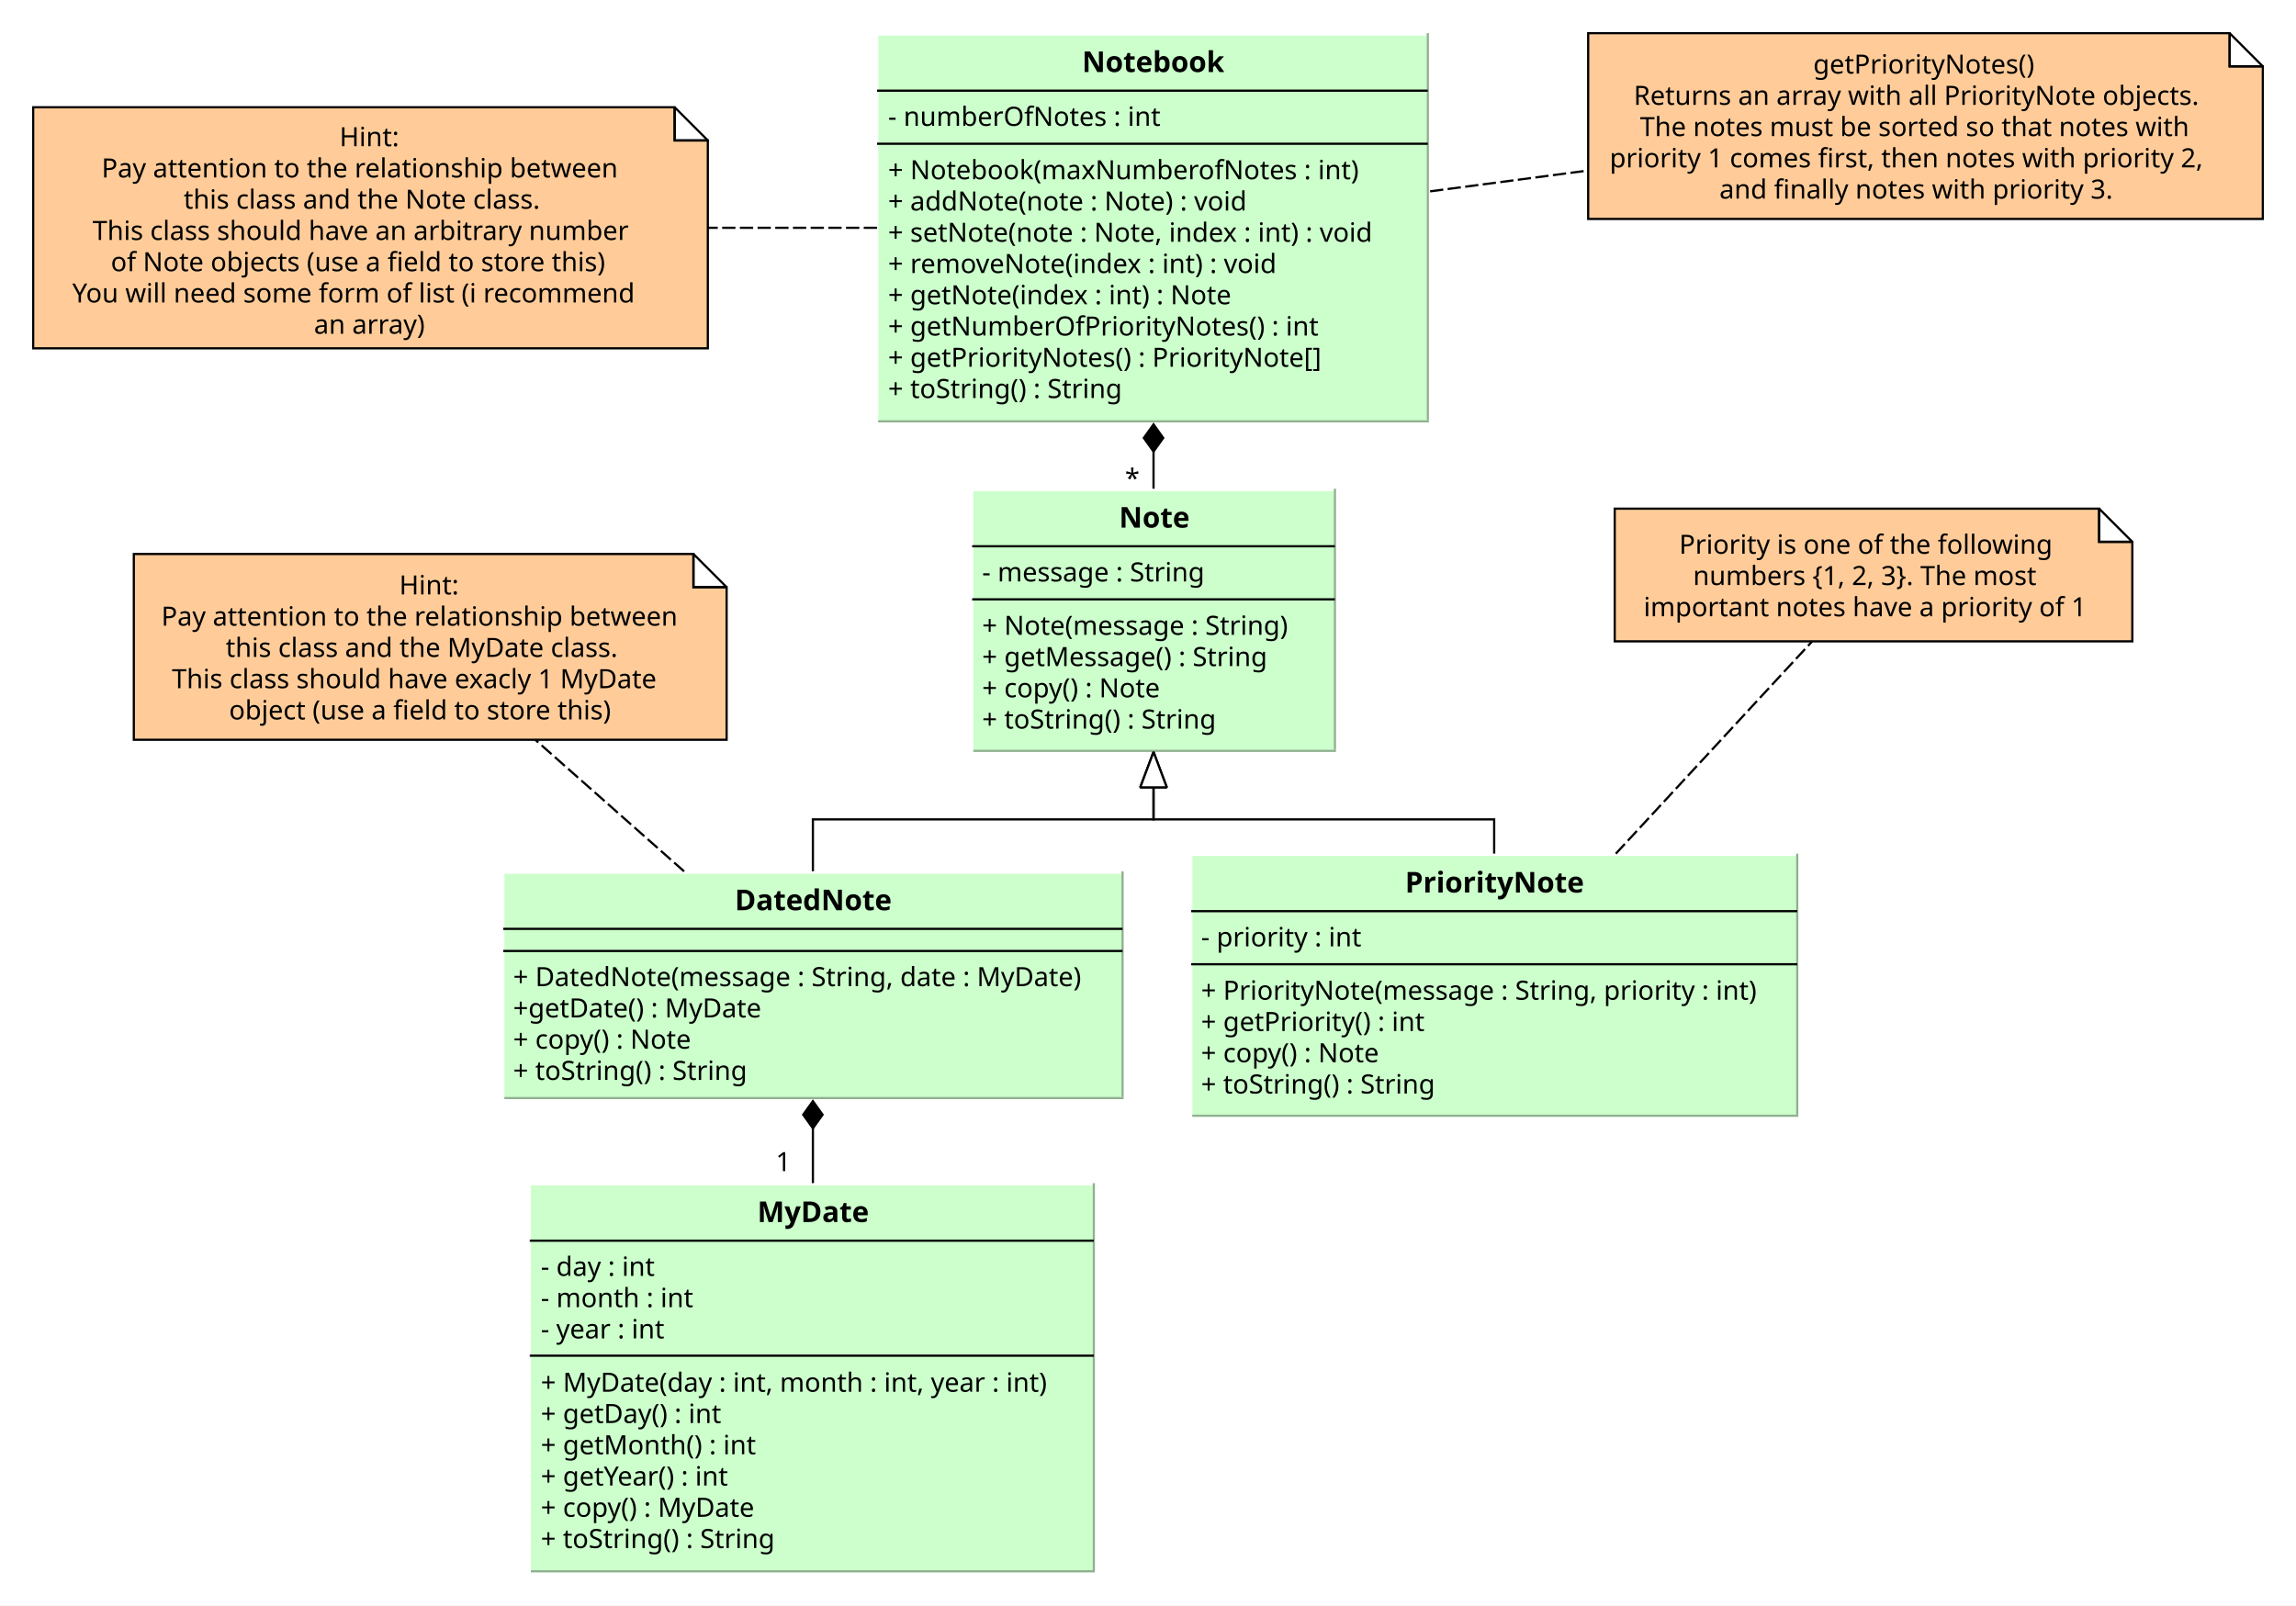
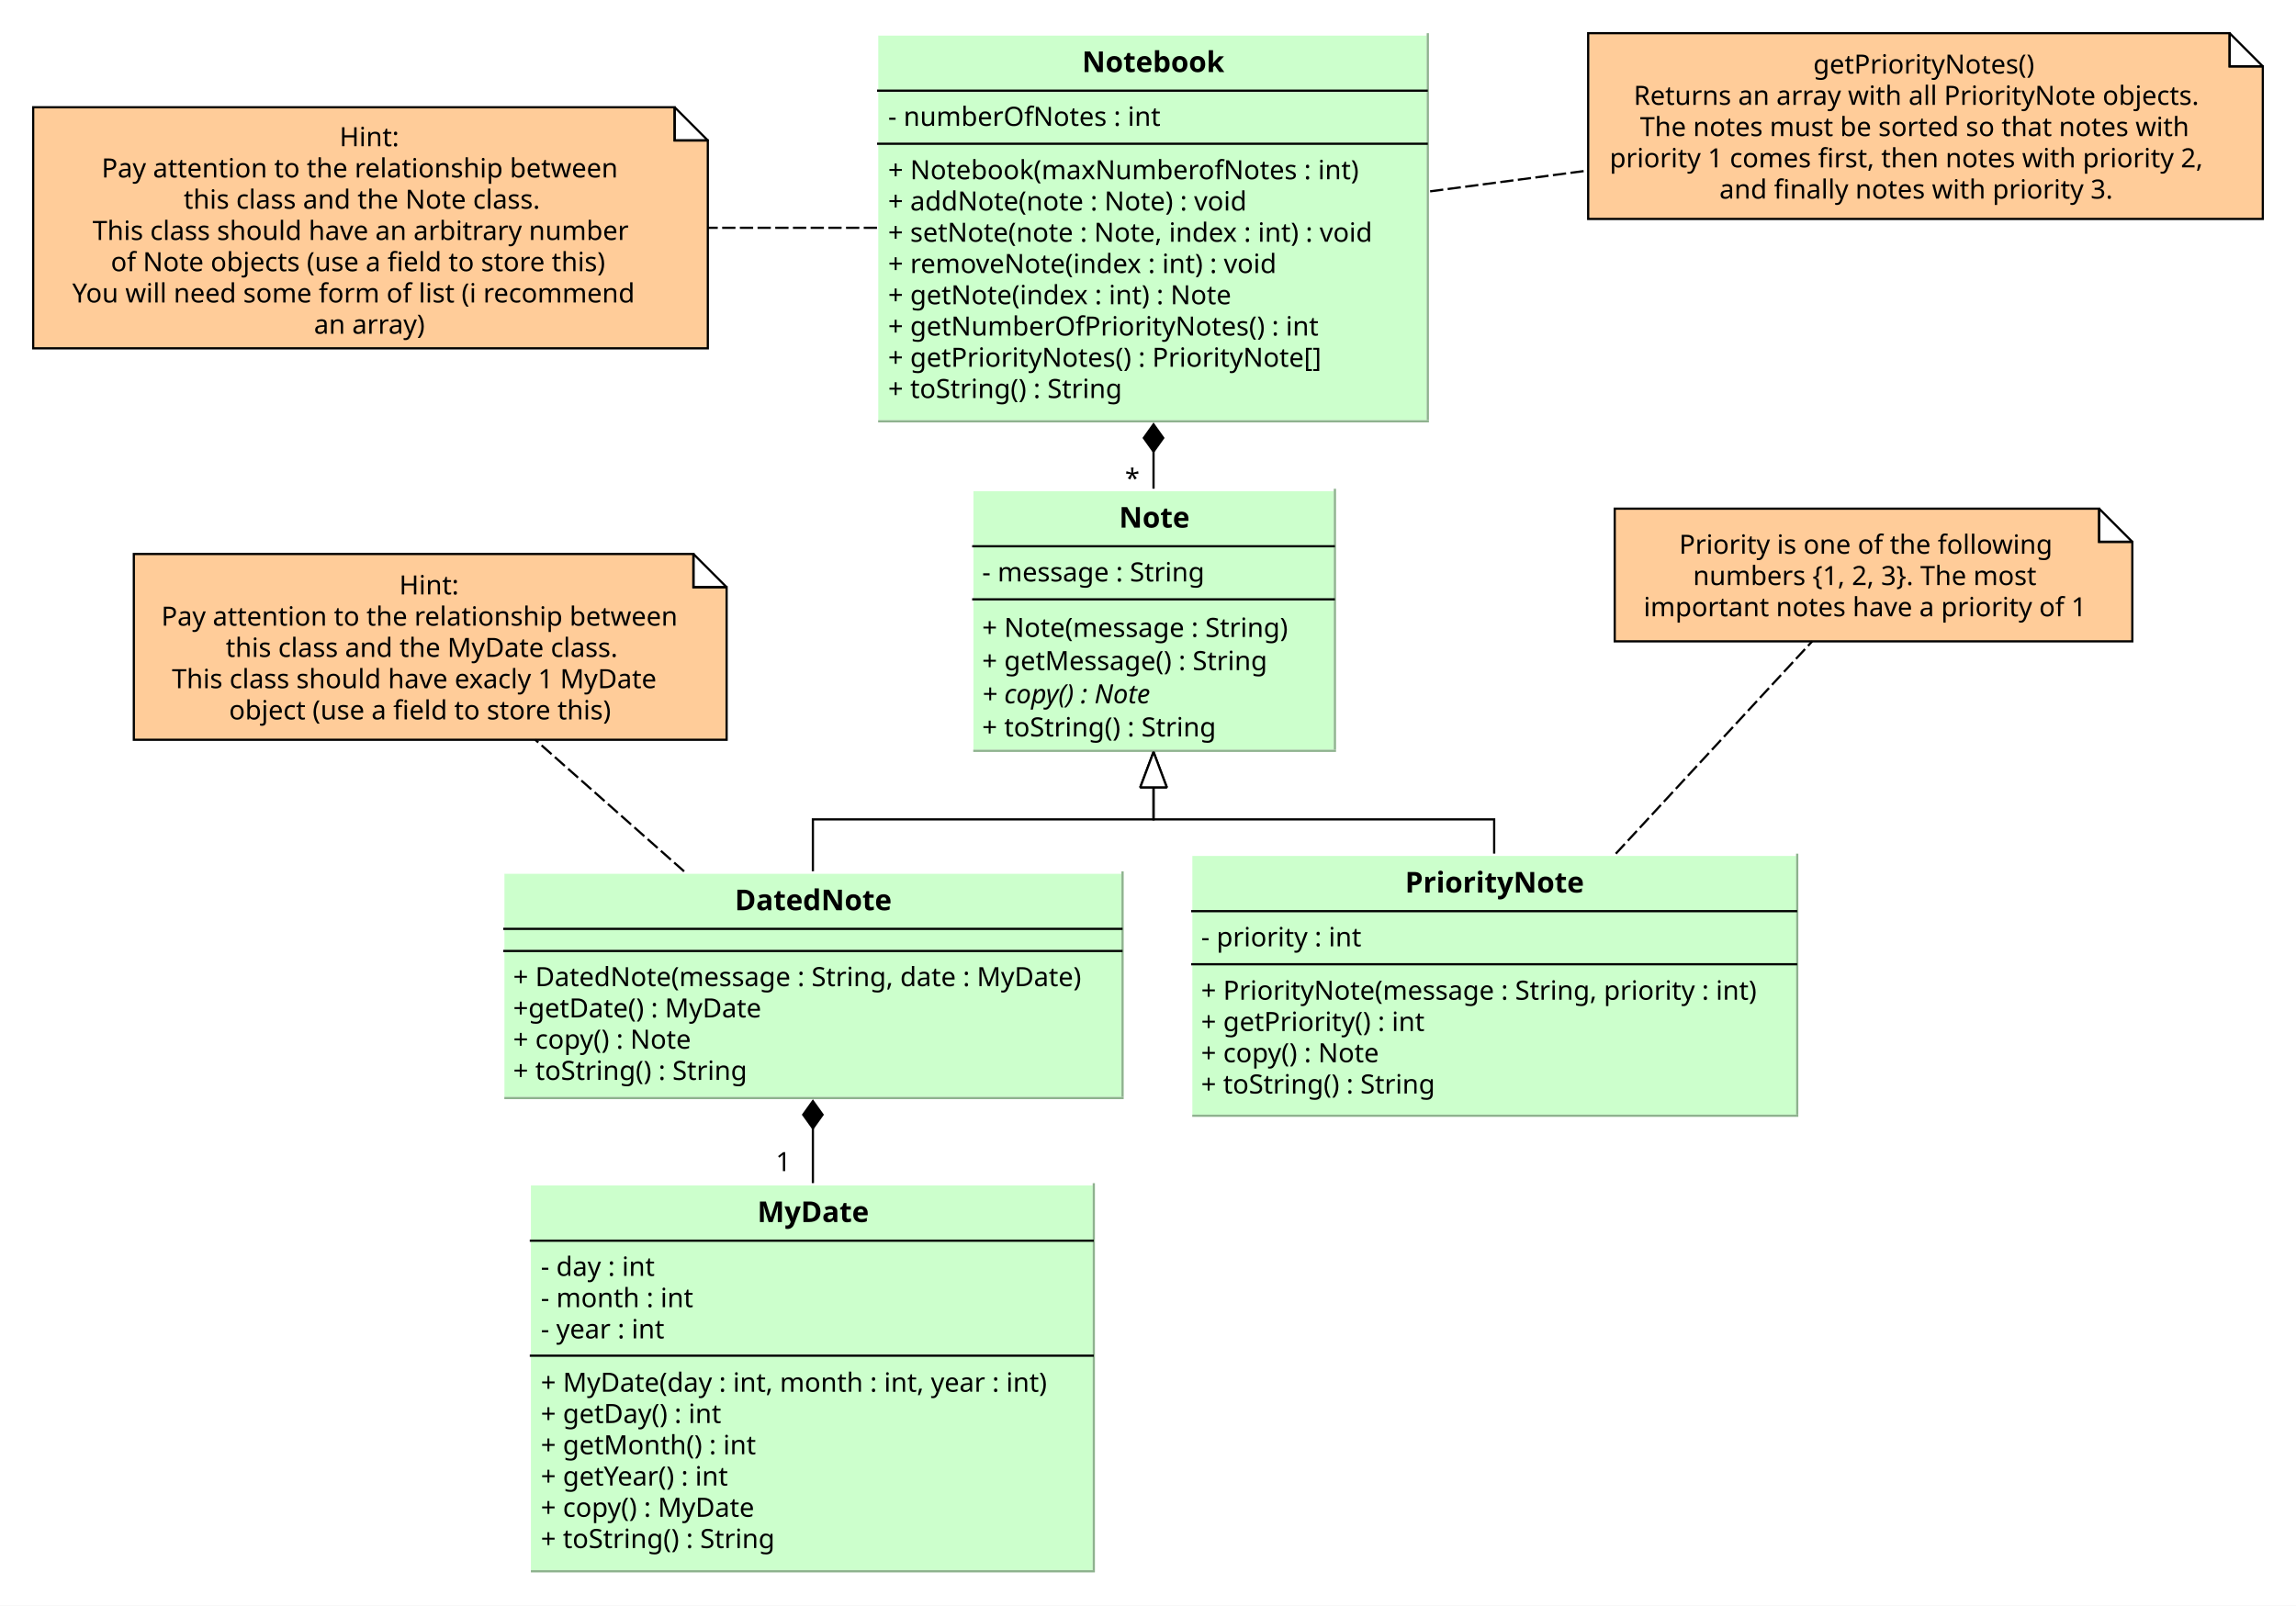
<svg xmlns="http://www.w3.org/2000/svg" fill-opacity="1" color-rendering="auto" color-interpolation="auto" text-rendering="auto" stroke="black" stroke-linecap="square" width="1038" stroke-miterlimit="10" shape-rendering="auto" stroke-opacity="1" fill="black" stroke-dasharray="none" font-weight="normal" stroke-width="1" height="726" font-family="'Dialog'" font-style="normal" stroke-linejoin="miter" font-size="12px" stroke-dashoffset="0" image-rendering="auto">
  <defs id="genericDefs" />
  <g>
    <defs id="defs1">
      <clipPath clipPathUnits="userSpaceOnUse" id="clipPath1">
        <path d="M0 0 L1038 0 L1038 726 L0 726 L0 0 Z" />
      </clipPath>
      <clipPath clipPathUnits="userSpaceOnUse" id="clipPath2">
        <path d="M-197 -711 L841 -711 L841 15 L-197 15 L-197 -711 Z" />
      </clipPath>
      <clipPath clipPathUnits="userSpaceOnUse" id="clipPath3">
        <path d="M199 -696 L199 -520 L449 -520 L449 -696 Z" />
      </clipPath>
      <clipPath clipPathUnits="userSpaceOnUse" id="clipPath4">
        <path d="M242 -490 L242 -371 L407 -371 L407 -490 Z" />
      </clipPath>
      <clipPath clipPathUnits="userSpaceOnUse" id="clipPath5">
+         <path d="M0 0 L0 60 L144 60 L144 0 Z" />
+       </clipPath>
+       <clipPath clipPathUnits="userSpaceOnUse" id="clipPath6">
        <path d="M341 -325 L341 -206 L616 -206 L616 -325 Z" />
      </clipPath>
-       <clipPath clipPathUnits="userSpaceOnUse" id="clipPath6">
+       <clipPath clipPathUnits="userSpaceOnUse" id="clipPath7">
        <path d="M42 -176 L42 0 L298 0 L298 -176 Z" />
      </clipPath>
-       <clipPath clipPathUnits="userSpaceOnUse" id="clipPath7">
+       <clipPath clipPathUnits="userSpaceOnUse" id="clipPath8">
        <path d="M30 -317 L30 -214 L311 -214 L311 -317 Z" />
      </clipPath>
    </defs>
    <g fill="white" text-rendering="geometricPrecision" shape-rendering="geometricPrecision" transform="translate(197,711)" stroke="white">
      <rect x="-197" width="1038" height="726" y="-711" clip-path="url(#clipPath2)" stroke="none" />
    </g>
    <g fill="rgb(204,255,204)" text-rendering="geometricPrecision" shape-rendering="geometricPrecision" transform="matrix(1,0,0,1,197,711)" stroke="rgb(204,255,204)">
      <rect x="200" width="248" height="174" y="-695" clip-path="url(#clipPath2)" stroke="none" />
      <rect x="199" y="-696" clip-path="url(#clipPath2)" fill="white" width="1" height="176" stroke="none" />
      <rect x="200" y="-696" clip-path="url(#clipPath2)" fill="white" width="248" height="1" stroke="none" />
      <rect x="200" y="-521" clip-path="url(#clipPath2)" fill="rgb(142,178,142)" width="249" height="1" stroke="none" />
      <rect x="448" y="-696" clip-path="url(#clipPath2)" fill="rgb(142,178,142)" width="1" height="175" stroke="none" />
    </g>
    <g font-size="13px" stroke-linecap="butt" transform="matrix(1,0,0,1,197,711)" text-rendering="geometricPrecision" font-family="sans-serif" shape-rendering="geometricPrecision" font-weight="bold" stroke-miterlimit="1.45">
      <text x="292.187" xml:space="preserve" y="-678.432" clip-path="url(#clipPath3)" stroke="none">Notebook</text>
    </g>
    <g text-rendering="geometricPrecision" shape-rendering="geometricPrecision" transform="matrix(1,0,0,1,197,711)">
      <line y2="-670" fill="none" x1="200" clip-path="url(#clipPath3)" x2="448" y1="-670" />
      <text stroke-linecap="butt" x="204.5" y="-654.088" clip-path="url(#clipPath3)" font-family="sans-serif" stroke="none" stroke-miterlimit="1.45" xml:space="preserve">- numberOfNotes : int</text>
      <line y2="-646" fill="none" x1="200" clip-path="url(#clipPath3)" x2="448" y1="-646" />
      <text stroke-linecap="butt" x="204.5" y="-629.955" clip-path="url(#clipPath3)" font-family="sans-serif" stroke="none" stroke-miterlimit="1.45" xml:space="preserve">+ Notebook(maxNumberofNotes : int)</text>
      <text stroke-linecap="butt" x="204.5" y="-615.822" clip-path="url(#clipPath3)" font-family="sans-serif" stroke="none" stroke-miterlimit="1.45" xml:space="preserve">+ addNote(note : Note) : void</text>
      <text stroke-linecap="butt" x="204.5" y="-601.689" clip-path="url(#clipPath3)" font-family="sans-serif" stroke="none" stroke-miterlimit="1.45" xml:space="preserve">+ setNote(note : Note, index : int) : void</text>
      <text stroke-linecap="butt" x="204.5" y="-587.557" clip-path="url(#clipPath3)" font-family="sans-serif" stroke="none" stroke-miterlimit="1.45" xml:space="preserve">+ removeNote(index : int) : void</text>
      <text stroke-linecap="butt" x="204.5" y="-573.424" clip-path="url(#clipPath3)" font-family="sans-serif" stroke="none" stroke-miterlimit="1.45" xml:space="preserve">+ getNote(index : int) : Note</text>
      <text stroke-linecap="butt" x="204.5" y="-559.291" clip-path="url(#clipPath3)" font-family="sans-serif" stroke="none" stroke-miterlimit="1.45" xml:space="preserve">+ getNumberOfPriorityNotes() : int</text>
      <text stroke-linecap="butt" x="204.5" y="-545.158" clip-path="url(#clipPath3)" font-family="sans-serif" stroke="none" stroke-miterlimit="1.45" xml:space="preserve">+ getPriorityNotes() : PriorityNote[]</text>
      <text stroke-linecap="butt" x="204.5" y="-531.025" clip-path="url(#clipPath3)" font-family="sans-serif" stroke="none" stroke-miterlimit="1.45" xml:space="preserve">+ toString() : String</text>
      <rect x="243" y="-489" clip-path="url(#clipPath2)" fill="rgb(204,255,204)" width="163" height="117" stroke="none" />
      <rect x="242" y="-490" clip-path="url(#clipPath2)" fill="white" width="1" height="119" stroke="none" />
      <rect x="243" y="-490" clip-path="url(#clipPath2)" fill="white" width="163" height="1" stroke="none" />
      <rect x="243" y="-372" clip-path="url(#clipPath2)" fill="rgb(142,178,142)" width="164" height="1" stroke="none" />
      <rect x="406" y="-490" clip-path="url(#clipPath2)" fill="rgb(142,178,142)" width="1" height="118" stroke="none" />
    </g>
    <g font-size="13px" stroke-linecap="butt" transform="matrix(1,0,0,1,197,711)" text-rendering="geometricPrecision" font-family="sans-serif" shape-rendering="geometricPrecision" font-weight="bold" stroke-miterlimit="1.45">
      <text x="308.91" xml:space="preserve" y="-472.432" clip-path="url(#clipPath4)" stroke="none">Note</text>
    </g>
    <g text-rendering="geometricPrecision" shape-rendering="geometricPrecision" transform="matrix(1,0,0,1,197,711)">
      <line y2="-464" fill="none" x1="243" clip-path="url(#clipPath4)" x2="406" y1="-464" />
      <text stroke-linecap="butt" x="247" y="-448.088" clip-path="url(#clipPath4)" font-family="sans-serif" stroke="none" stroke-miterlimit="1.45" xml:space="preserve">- message : String</text>
      <line y2="-440" fill="none" x1="243" clip-path="url(#clipPath4)" x2="406" y1="-440" />
-       <text stroke-linecap="butt" x="247" y="-423.955" clip-path="url(#clipPath4)" font-family="sans-serif" stroke="none" stroke-miterlimit="1.45" xml:space="preserve">+ Note(message : String)</text>
-       <text stroke-linecap="butt" x="247" y="-409.822" clip-path="url(#clipPath4)" font-family="sans-serif" stroke="none" stroke-miterlimit="1.45" xml:space="preserve">+ getMessage() : String</text>
-       <text stroke-linecap="butt" x="247" y="-395.69" clip-path="url(#clipPath4)" font-family="sans-serif" stroke="none" stroke-miterlimit="1.45" xml:space="preserve">+ copy() : Note</text>
-       <text stroke-linecap="butt" x="247" y="-381.557" clip-path="url(#clipPath4)" font-family="sans-serif" stroke="none" stroke-miterlimit="1.45" xml:space="preserve">+ toString() : String</text>
-       <rect x="342" y="-324" clip-path="url(#clipPath2)" fill="rgb(204,255,204)" width="273" height="117" stroke="none" />
+     </g>
+     <g text-rendering="geometricPrecision" stroke-miterlimit="1.45" shape-rendering="geometricPrecision" font-family="sans-serif" transform="matrix(1,0,0,1,197,711) translate(247,-435)" stroke-linecap="butt">
+       <text x="0" xml:space="preserve" y="12" clip-path="url(#clipPath5)" stroke="none">+ Note(message : String)</text>
+       <text x="144" xml:space="preserve" y="12" clip-path="url(#clipPath5)" stroke="none"> </text>
+       <text x="0" xml:space="preserve" y="27" clip-path="url(#clipPath5)" stroke="none">+ getMessage() : String</text>
+       <text x="134" xml:space="preserve" y="27" clip-path="url(#clipPath5)" stroke="none"> </text>
+       <text font-style="italic" x="0" xml:space="preserve" y="42" clip-path="url(#clipPath5)" stroke="none">+ copy() : Note</text>
+       <text x="88" xml:space="preserve" y="42" clip-path="url(#clipPath5)" stroke="none"> </text>
+       <text x="0" xml:space="preserve" y="57" clip-path="url(#clipPath5)" stroke="none">+ toString() : String</text>
+     </g>
+     <g fill="rgb(204,255,204)" text-rendering="geometricPrecision" shape-rendering="geometricPrecision" transform="matrix(1,0,0,1,197,711)" stroke="rgb(204,255,204)">
+       <rect x="342" width="273" height="117" y="-324" clip-path="url(#clipPath2)" stroke="none" />
      <rect x="341" y="-325" clip-path="url(#clipPath2)" fill="white" width="1" height="119" stroke="none" />
      <rect x="342" y="-325" clip-path="url(#clipPath2)" fill="white" width="273" height="1" stroke="none" />
      <rect x="342" y="-207" clip-path="url(#clipPath2)" fill="rgb(142,178,142)" width="274" height="1" stroke="none" />
      <rect x="615" y="-325" clip-path="url(#clipPath2)" fill="rgb(142,178,142)" width="1" height="118" stroke="none" />
    </g>
    <g font-size="13px" stroke-linecap="butt" transform="matrix(1,0,0,1,197,711)" text-rendering="geometricPrecision" font-family="sans-serif" shape-rendering="geometricPrecision" font-weight="bold" stroke-miterlimit="1.45">
-       <text x="438.211" xml:space="preserve" y="-307.432" clip-path="url(#clipPath5)" stroke="none">PriorityNote</text>
+       <text x="438.211" xml:space="preserve" y="-307.432" clip-path="url(#clipPath6)" stroke="none">PriorityNote</text>
    </g>
    <g text-rendering="geometricPrecision" shape-rendering="geometricPrecision" transform="matrix(1,0,0,1,197,711)">
-       <line y2="-299" fill="none" x1="342" clip-path="url(#clipPath5)" x2="615" y1="-299" />
-       <text stroke-linecap="butt" x="346" y="-283.088" clip-path="url(#clipPath5)" font-family="sans-serif" stroke="none" stroke-miterlimit="1.45" xml:space="preserve">- priority : int</text>
-       <line y2="-275" fill="none" x1="342" clip-path="url(#clipPath5)" x2="615" y1="-275" />
-       <text stroke-linecap="butt" x="346" y="-258.955" clip-path="url(#clipPath5)" font-family="sans-serif" stroke="none" stroke-miterlimit="1.45" xml:space="preserve">+ PriorityNote(message : String, priority : int)</text>
-       <text stroke-linecap="butt" x="346" y="-244.822" clip-path="url(#clipPath5)" font-family="sans-serif" stroke="none" stroke-miterlimit="1.45" xml:space="preserve">+ getPriority() : int</text>
-       <text stroke-linecap="butt" x="346" y="-230.69" clip-path="url(#clipPath5)" font-family="sans-serif" stroke="none" stroke-miterlimit="1.45" xml:space="preserve">+ copy() : Note</text>
-       <text stroke-linecap="butt" x="346" y="-216.557" clip-path="url(#clipPath5)" font-family="sans-serif" stroke="none" stroke-miterlimit="1.45" xml:space="preserve">+ toString() : String</text>
+       <line y2="-299" fill="none" x1="342" clip-path="url(#clipPath6)" x2="615" y1="-299" />
+       <text stroke-linecap="butt" x="346" y="-283.088" clip-path="url(#clipPath6)" font-family="sans-serif" stroke="none" stroke-miterlimit="1.45" xml:space="preserve">- priority : int</text>
+       <line y2="-275" fill="none" x1="342" clip-path="url(#clipPath6)" x2="615" y1="-275" />
+       <text stroke-linecap="butt" x="346" y="-258.955" clip-path="url(#clipPath6)" font-family="sans-serif" stroke="none" stroke-miterlimit="1.45" xml:space="preserve">+ PriorityNote(message : String, priority : int)</text>
+       <text stroke-linecap="butt" x="346" y="-244.822" clip-path="url(#clipPath6)" font-family="sans-serif" stroke="none" stroke-miterlimit="1.45" xml:space="preserve">+ getPriority() : int</text>
+       <text stroke-linecap="butt" x="346" y="-230.69" clip-path="url(#clipPath6)" font-family="sans-serif" stroke="none" stroke-miterlimit="1.45" xml:space="preserve">+ copy() : Note</text>
+       <text stroke-linecap="butt" x="346" y="-216.557" clip-path="url(#clipPath6)" font-family="sans-serif" stroke="none" stroke-miterlimit="1.45" xml:space="preserve">+ toString() : String</text>
      <rect x="43" y="-175" clip-path="url(#clipPath2)" fill="rgb(204,255,204)" width="254" height="174" stroke="none" />
      <rect x="42" y="-176" clip-path="url(#clipPath2)" fill="white" width="1" height="176" stroke="none" />
      <rect x="43" y="-176" clip-path="url(#clipPath2)" fill="white" width="254" height="1" stroke="none" />
      <rect x="43" y="-1" clip-path="url(#clipPath2)" fill="rgb(142,178,142)" width="255" height="1" stroke="none" />
      <rect x="297" y="-176" clip-path="url(#clipPath2)" fill="rgb(142,178,142)" width="1" height="175" stroke="none" />
    </g>
    <g font-size="13px" stroke-linecap="butt" transform="matrix(1,0,0,1,197,711)" text-rendering="geometricPrecision" font-family="sans-serif" shape-rendering="geometricPrecision" font-weight="bold" stroke-miterlimit="1.45">
-       <text x="145.392" xml:space="preserve" y="-158.432" clip-path="url(#clipPath6)" stroke="none">MyDate</text>
+       <text x="145.392" xml:space="preserve" y="-158.432" clip-path="url(#clipPath7)" stroke="none">MyDate</text>
    </g>
    <g text-rendering="geometricPrecision" shape-rendering="geometricPrecision" transform="matrix(1,0,0,1,197,711)">
-       <line y2="-150" fill="none" x1="43" clip-path="url(#clipPath6)" x2="297" y1="-150" />
-       <text stroke-linecap="butt" x="47.5" y="-134.088" clip-path="url(#clipPath6)" font-family="sans-serif" stroke="none" stroke-miterlimit="1.45" xml:space="preserve">- day : int</text>
-       <text stroke-linecap="butt" x="47.5" y="-119.955" clip-path="url(#clipPath6)" font-family="sans-serif" stroke="none" stroke-miterlimit="1.45" xml:space="preserve">- month : int</text>
-       <text stroke-linecap="butt" x="47.5" y="-105.822" clip-path="url(#clipPath6)" font-family="sans-serif" stroke="none" stroke-miterlimit="1.45" xml:space="preserve">- year : int</text>
-       <line y2="-98" fill="none" x1="43" clip-path="url(#clipPath6)" x2="297" y1="-98" />
-       <text stroke-linecap="butt" x="47.5" y="-81.689" clip-path="url(#clipPath6)" font-family="sans-serif" stroke="none" stroke-miterlimit="1.45" xml:space="preserve">+ MyDate(day : int, month : int, year : int)</text>
-       <text stroke-linecap="butt" x="47.5" y="-67.557" clip-path="url(#clipPath6)" font-family="sans-serif" stroke="none" stroke-miterlimit="1.45" xml:space="preserve">+ getDay() : int</text>
-       <text stroke-linecap="butt" x="47.5" y="-53.424" clip-path="url(#clipPath6)" font-family="sans-serif" stroke="none" stroke-miterlimit="1.45" xml:space="preserve">+ getMonth() : int</text>
-       <text stroke-linecap="butt" x="47.5" y="-39.291" clip-path="url(#clipPath6)" font-family="sans-serif" stroke="none" stroke-miterlimit="1.45" xml:space="preserve">+ getYear() : int</text>
-       <text stroke-linecap="butt" x="47.5" y="-25.158" clip-path="url(#clipPath6)" font-family="sans-serif" stroke="none" stroke-miterlimit="1.45" xml:space="preserve">+ copy() : MyDate</text>
-       <text stroke-linecap="butt" x="47.5" y="-11.025" clip-path="url(#clipPath6)" font-family="sans-serif" stroke="none" stroke-miterlimit="1.45" xml:space="preserve">+ toString() : String</text>
+       <line y2="-150" fill="none" x1="43" clip-path="url(#clipPath7)" x2="297" y1="-150" />
+       <text stroke-linecap="butt" x="47.5" y="-134.088" clip-path="url(#clipPath7)" font-family="sans-serif" stroke="none" stroke-miterlimit="1.45" xml:space="preserve">- day : int</text>
+       <text stroke-linecap="butt" x="47.5" y="-119.955" clip-path="url(#clipPath7)" font-family="sans-serif" stroke="none" stroke-miterlimit="1.45" xml:space="preserve">- month : int</text>
+       <text stroke-linecap="butt" x="47.5" y="-105.822" clip-path="url(#clipPath7)" font-family="sans-serif" stroke="none" stroke-miterlimit="1.45" xml:space="preserve">- year : int</text>
+       <line y2="-98" fill="none" x1="43" clip-path="url(#clipPath7)" x2="297" y1="-98" />
+       <text stroke-linecap="butt" x="47.5" y="-81.689" clip-path="url(#clipPath7)" font-family="sans-serif" stroke="none" stroke-miterlimit="1.45" xml:space="preserve">+ MyDate(day : int, month : int, year : int)</text>
+       <text stroke-linecap="butt" x="47.5" y="-67.557" clip-path="url(#clipPath7)" font-family="sans-serif" stroke="none" stroke-miterlimit="1.45" xml:space="preserve">+ getDay() : int</text>
+       <text stroke-linecap="butt" x="47.5" y="-53.424" clip-path="url(#clipPath7)" font-family="sans-serif" stroke="none" stroke-miterlimit="1.45" xml:space="preserve">+ getMonth() : int</text>
+       <text stroke-linecap="butt" x="47.5" y="-39.291" clip-path="url(#clipPath7)" font-family="sans-serif" stroke="none" stroke-miterlimit="1.45" xml:space="preserve">+ getYear() : int</text>
+       <text stroke-linecap="butt" x="47.5" y="-25.158" clip-path="url(#clipPath7)" font-family="sans-serif" stroke="none" stroke-miterlimit="1.45" xml:space="preserve">+ copy() : MyDate</text>
+       <text stroke-linecap="butt" x="47.5" y="-11.025" clip-path="url(#clipPath7)" font-family="sans-serif" stroke="none" stroke-miterlimit="1.45" xml:space="preserve">+ toString() : String</text>
      <rect x="31" y="-316" clip-path="url(#clipPath2)" fill="rgb(204,255,204)" width="279" height="101" stroke="none" />
      <rect x="30" y="-317" clip-path="url(#clipPath2)" fill="white" width="1" height="103" stroke="none" />
      <rect x="31" y="-317" clip-path="url(#clipPath2)" fill="white" width="279" height="1" stroke="none" />
      <rect x="31" y="-215" clip-path="url(#clipPath2)" fill="rgb(142,178,142)" width="280" height="1" stroke="none" />
      <rect x="310" y="-317" clip-path="url(#clipPath2)" fill="rgb(142,178,142)" width="1" height="102" stroke="none" />
    </g>
    <g font-size="13px" stroke-linecap="butt" transform="matrix(1,0,0,1,197,711)" text-rendering="geometricPrecision" font-family="sans-serif" shape-rendering="geometricPrecision" font-weight="bold" stroke-miterlimit="1.45">
-       <text x="135.185" xml:space="preserve" y="-299.432" clip-path="url(#clipPath7)" stroke="none">DatedNote</text>
+       <text x="135.185" xml:space="preserve" y="-299.432" clip-path="url(#clipPath8)" stroke="none">DatedNote</text>
    </g>
    <g text-rendering="geometricPrecision" shape-rendering="geometricPrecision" transform="matrix(1,0,0,1,197,711)">
-       <line y2="-291" fill="none" x1="31" clip-path="url(#clipPath7)" x2="310" y1="-291" />
-       <line y2="-281" fill="none" x1="31" clip-path="url(#clipPath7)" x2="310" y1="-281" />
-       <text stroke-linecap="butt" x="35" y="-265.088" clip-path="url(#clipPath7)" font-family="sans-serif" stroke="none" stroke-miterlimit="1.45" xml:space="preserve">+ DatedNote(message : String, date : MyDate)</text>
-       <text stroke-linecap="butt" x="35" y="-250.955" clip-path="url(#clipPath7)" font-family="sans-serif" stroke="none" stroke-miterlimit="1.45" xml:space="preserve">+getDate() : MyDate</text>
-       <text stroke-linecap="butt" x="35" y="-236.822" clip-path="url(#clipPath7)" font-family="sans-serif" stroke="none" stroke-miterlimit="1.45" xml:space="preserve">+ copy() : Note</text>
-       <text stroke-linecap="butt" x="35" y="-222.69" clip-path="url(#clipPath7)" font-family="sans-serif" stroke="none" stroke-miterlimit="1.45" xml:space="preserve">+ toString() : String</text>
+       <line y2="-291" fill="none" x1="31" clip-path="url(#clipPath8)" x2="310" y1="-291" />
+       <line y2="-281" fill="none" x1="31" clip-path="url(#clipPath8)" x2="310" y1="-281" />
+       <text stroke-linecap="butt" x="35" y="-265.088" clip-path="url(#clipPath8)" font-family="sans-serif" stroke="none" stroke-miterlimit="1.45" xml:space="preserve">+ DatedNote(message : String, date : MyDate)</text>
+       <text stroke-linecap="butt" x="35" y="-250.955" clip-path="url(#clipPath8)" font-family="sans-serif" stroke="none" stroke-miterlimit="1.45" xml:space="preserve">+getDate() : MyDate</text>
+       <text stroke-linecap="butt" x="35" y="-236.822" clip-path="url(#clipPath8)" font-family="sans-serif" stroke="none" stroke-miterlimit="1.45" xml:space="preserve">+ copy() : Note</text>
+       <text stroke-linecap="butt" x="35" y="-222.69" clip-path="url(#clipPath8)" font-family="sans-serif" stroke="none" stroke-miterlimit="1.45" xml:space="preserve">+ toString() : String</text>
      <path fill="rgb(255,204,153)" d="M-136.5 -460.5 L116.5 -460.5 L116.5 -445.5 L131.5 -445.5 L131.5 -376.5 L-136.5 -376.5 Z" clip-path="url(#clipPath2)" stroke="none" />
      <path fill="white" d="M116.5 -460.5 L116.5 -445.5 L131.5 -445.5 Z" clip-path="url(#clipPath2)" fill-rule="evenodd" stroke="none" />
      <path fill="none" stroke-miterlimit="1.45" d="M-136.5 -460.5 L116.5 -460.5 L116.5 -445.5 L131.5 -445.5 L131.5 -376.5 L-136.5 -376.5 Z" clip-path="url(#clipPath2)" stroke-linecap="butt" />
      <path fill="none" stroke-miterlimit="1.45" d="M116.5 -460.5 L116.5 -445.5 L131.5 -445.5 Z" fill-rule="evenodd" clip-path="url(#clipPath2)" stroke-linecap="butt" />
      <text stroke-linecap="butt" x="-16.51" y="-442.231" clip-path="url(#clipPath2)" font-family="sans-serif" stroke="none" stroke-miterlimit="1.45" xml:space="preserve">Hint:</text>
      <text stroke-linecap="butt" x="-124.073" y="-428.098" clip-path="url(#clipPath2)" font-family="sans-serif" stroke="none" stroke-miterlimit="1.45" xml:space="preserve">Pay attention to the relationship between </text>
      <text stroke-linecap="butt" x="-94.949" y="-413.965" clip-path="url(#clipPath2)" font-family="sans-serif" stroke="none" stroke-miterlimit="1.45" xml:space="preserve">this class and the MyDate class.</text>
      <text stroke-linecap="butt" x="-119.295" y="-399.832" clip-path="url(#clipPath2)" font-family="sans-serif" stroke="none" stroke-miterlimit="1.45" xml:space="preserve">This class should have exacly 1 MyDate </text>
      <text stroke-linecap="butt" x="-93.449" y="-385.699" clip-path="url(#clipPath2)" font-family="sans-serif" stroke="none" stroke-miterlimit="1.45" xml:space="preserve">object (use a field to store this)</text>
      <path fill="rgb(255,204,153)" d="M-182 -662.5 L108 -662.5 L108 -647.5 L123 -647.5 L123 -553.5 L-182 -553.5 Z" clip-path="url(#clipPath2)" stroke="none" />
      <path fill="white" d="M108 -662.5 L108 -647.5 L123 -647.5 Z" clip-path="url(#clipPath2)" fill-rule="evenodd" stroke="none" />
      <path fill="none" stroke-miterlimit="1.45" d="M-182 -662.5 L108 -662.5 L108 -647.5 L123 -647.5 L123 -553.5 L-182 -553.5 Z" clip-path="url(#clipPath2)" stroke-linecap="butt" />
      <path fill="none" stroke-miterlimit="1.45" d="M108 -662.5 L108 -647.5 L123 -647.5 Z" fill-rule="evenodd" clip-path="url(#clipPath2)" stroke-linecap="butt" />
      <text stroke-linecap="butt" x="-43.51" y="-644.898" clip-path="url(#clipPath2)" font-family="sans-serif" stroke="none" stroke-miterlimit="1.45" xml:space="preserve">Hint:</text>
      <text stroke-linecap="butt" x="-151.073" y="-630.766" clip-path="url(#clipPath2)" font-family="sans-serif" stroke="none" stroke-miterlimit="1.45" xml:space="preserve">Pay attention to the relationship between </text>
      <text stroke-linecap="butt" x="-113.957" y="-616.633" clip-path="url(#clipPath2)" font-family="sans-serif" stroke="none" stroke-miterlimit="1.45" xml:space="preserve">this class and the Note class.</text>
      <text stroke-linecap="butt" x="-155.169" y="-602.5" clip-path="url(#clipPath2)" font-family="sans-serif" stroke="none" stroke-miterlimit="1.45" xml:space="preserve">This class should have an arbitrary number</text>
      <text stroke-linecap="butt" x="-146.901" y="-588.367" clip-path="url(#clipPath2)" font-family="sans-serif" stroke="none" stroke-miterlimit="1.45" xml:space="preserve">of Note objects (use a field to store this)</text>
      <text stroke-linecap="butt" x="-164.333" y="-574.234" clip-path="url(#clipPath2)" font-family="sans-serif" stroke="none" stroke-miterlimit="1.45" xml:space="preserve">You will need some form of list (i recommend </text>
      <text stroke-linecap="butt" x="-55.059" y="-560.102" clip-path="url(#clipPath2)" font-family="sans-serif" stroke="none" stroke-miterlimit="1.45" xml:space="preserve">an array)</text>
      <path fill="rgb(255,204,153)" d="M521 -696 L811 -696 L811 -681 L826 -681 L826 -612 L521 -612 Z" clip-path="url(#clipPath2)" stroke="none" />
      <path fill="white" d="M811 -696 L811 -681 L826 -681 Z" clip-path="url(#clipPath2)" fill-rule="evenodd" stroke="none" />
      <path fill="none" stroke-miterlimit="1.45" d="M521 -696 L811 -696 L811 -681 L826 -681 L826 -612 L521 -612 Z" clip-path="url(#clipPath2)" stroke-linecap="butt" />
      <path fill="none" stroke-miterlimit="1.45" d="M811 -696 L811 -681 L826 -681 Z" fill-rule="evenodd" clip-path="url(#clipPath2)" stroke-linecap="butt" />
      <text stroke-linecap="butt" x="622.746" y="-677.731" clip-path="url(#clipPath2)" font-family="sans-serif" stroke="none" stroke-miterlimit="1.45" xml:space="preserve">getPriorityNotes()</text>
      <text stroke-linecap="butt" x="541.582" y="-663.598" clip-path="url(#clipPath2)" font-family="sans-serif" stroke="none" stroke-miterlimit="1.45" xml:space="preserve">Returns an array with all PriorityNote objects.</text>
      <text stroke-linecap="butt" x="544.438" y="-649.465" clip-path="url(#clipPath2)" font-family="sans-serif" stroke="none" stroke-miterlimit="1.45" xml:space="preserve">The notes must be sorted so that notes with</text>
      <text stroke-linecap="butt" x="530.716" y="-635.332" clip-path="url(#clipPath2)" font-family="sans-serif" stroke="none" stroke-miterlimit="1.45" xml:space="preserve">priority 1 comes first, then notes with priority 2, </text>
      <text stroke-linecap="butt" x="580.321" y="-621.199" clip-path="url(#clipPath2)" font-family="sans-serif" stroke="none" stroke-miterlimit="1.45" xml:space="preserve">and finally notes with priority 3.</text>
      <path fill="rgb(255,204,153)" d="M533 -481 L752 -481 L752 -466 L767 -466 L767 -421 L533 -421 Z" clip-path="url(#clipPath2)" stroke="none" />
      <path fill="white" d="M752 -481 L752 -466 L767 -466 Z" clip-path="url(#clipPath2)" fill-rule="evenodd" stroke="none" />
      <path fill="none" stroke-miterlimit="1.45" d="M533 -481 L752 -481 L752 -466 L767 -466 L767 -421 L533 -421 Z" clip-path="url(#clipPath2)" stroke-linecap="butt" />
      <path fill="none" stroke-miterlimit="1.45" d="M752 -481 L752 -466 L767 -466 Z" fill-rule="evenodd" clip-path="url(#clipPath2)" stroke-linecap="butt" />
      <text stroke-linecap="butt" x="562.133" y="-460.598" clip-path="url(#clipPath2)" font-family="sans-serif" stroke="none" stroke-miterlimit="1.45" xml:space="preserve">Priority is one of the following</text>
      <text stroke-linecap="butt" x="568.396" y="-446.465" clip-path="url(#clipPath2)" font-family="sans-serif" stroke="none" stroke-miterlimit="1.45" xml:space="preserve">numbers {1, 2, 3}. The most</text>
      <text stroke-linecap="butt" x="546.072" y="-432.332" clip-path="url(#clipPath2)" font-family="sans-serif" stroke="none" stroke-miterlimit="1.45" xml:space="preserve">important notes have a priority of 1</text>
      <path fill="none" stroke-miterlimit="1.45" d="M324.5 -512.971 L324.5 -490.029" clip-path="url(#clipPath2)" stroke-linecap="butt" />
      <path stroke-miterlimit="1.45" d="M324.5 -519.971 L329.5 -512.971 L324.5 -505.971 L319.5 -512.971 Z" clip-path="url(#clipPath2)" stroke-linecap="butt" stroke="none" />
      <text stroke-linecap="butt" x="311.608" y="-490.465" clip-path="url(#clipPath2)" font-family="sans-serif" stroke="none" stroke-miterlimit="1.45" xml:space="preserve">*</text>
      <path fill="none" stroke-miterlimit="1.45" d="M478.5 -325.03 L478.5 -340.5 L324.5 -340.5 L324.5 -355.97" clip-path="url(#clipPath2)" stroke-linecap="butt" />
    </g>
    <g stroke-linecap="butt" transform="matrix(1,0,0,1,197,711)" fill="white" text-rendering="geometricPrecision" shape-rendering="geometricPrecision" stroke="white" stroke-miterlimit="1.45">
      <path d="M324.5 -370.97 L318.5 -354.97 L330.5 -354.97 Z" stroke="none" clip-path="url(#clipPath2)" />
      <path fill="none" d="M324.5 -370.97 L318.5 -354.97 L330.5 -354.97 Z" clip-path="url(#clipPath2)" stroke="black" />
      <path fill="none" d="M170.5 -206.963 L170.5 -176.037" clip-path="url(#clipPath2)" stroke="black" />
      <path fill="black" d="M170.5 -213.963 L175.5 -206.963 L170.5 -199.963 L165.5 -206.963 Z" clip-path="url(#clipPath2)" stroke="none" />
      <text x="153.706" y="-181.465" clip-path="url(#clipPath2)" fill="black" font-family="sans-serif" stroke="none" xml:space="preserve">1</text>
      <path fill="none" d="M170.5 -317.046 L170.5 -340.5 L324.5 -340.5 L324.5 -355.97" clip-path="url(#clipPath2)" stroke="black" />
      <path d="M324.5 -370.97 L318.5 -354.97 L330.5 -354.97 Z" clip-path="url(#clipPath2)" stroke="none" />
      <path fill="none" d="M324.5 -370.97 L318.5 -354.97 L330.5 -354.97 Z" clip-path="url(#clipPath2)" stroke="black" />
      <path fill="none" stroke-dasharray="6,2" d="M112.277 -316.992 L44.997 -376.494" clip-path="url(#clipPath2)" stroke="black" />
      <path fill="none" stroke-dasharray="6,2" d="M199.485 -608 L122.98 -608" clip-path="url(#clipPath2)" stroke="black" />
      <path fill="none" stroke-dasharray="6,2" d="M449.538 -624.481 L520.975 -633.896" clip-path="url(#clipPath2)" stroke="black" />
      <path fill="none" stroke-dasharray="6,2" d="M533.496 -324.986 L622.268 -421.004" clip-path="url(#clipPath2)" stroke="black" />
    </g>
  </g>
</svg>
